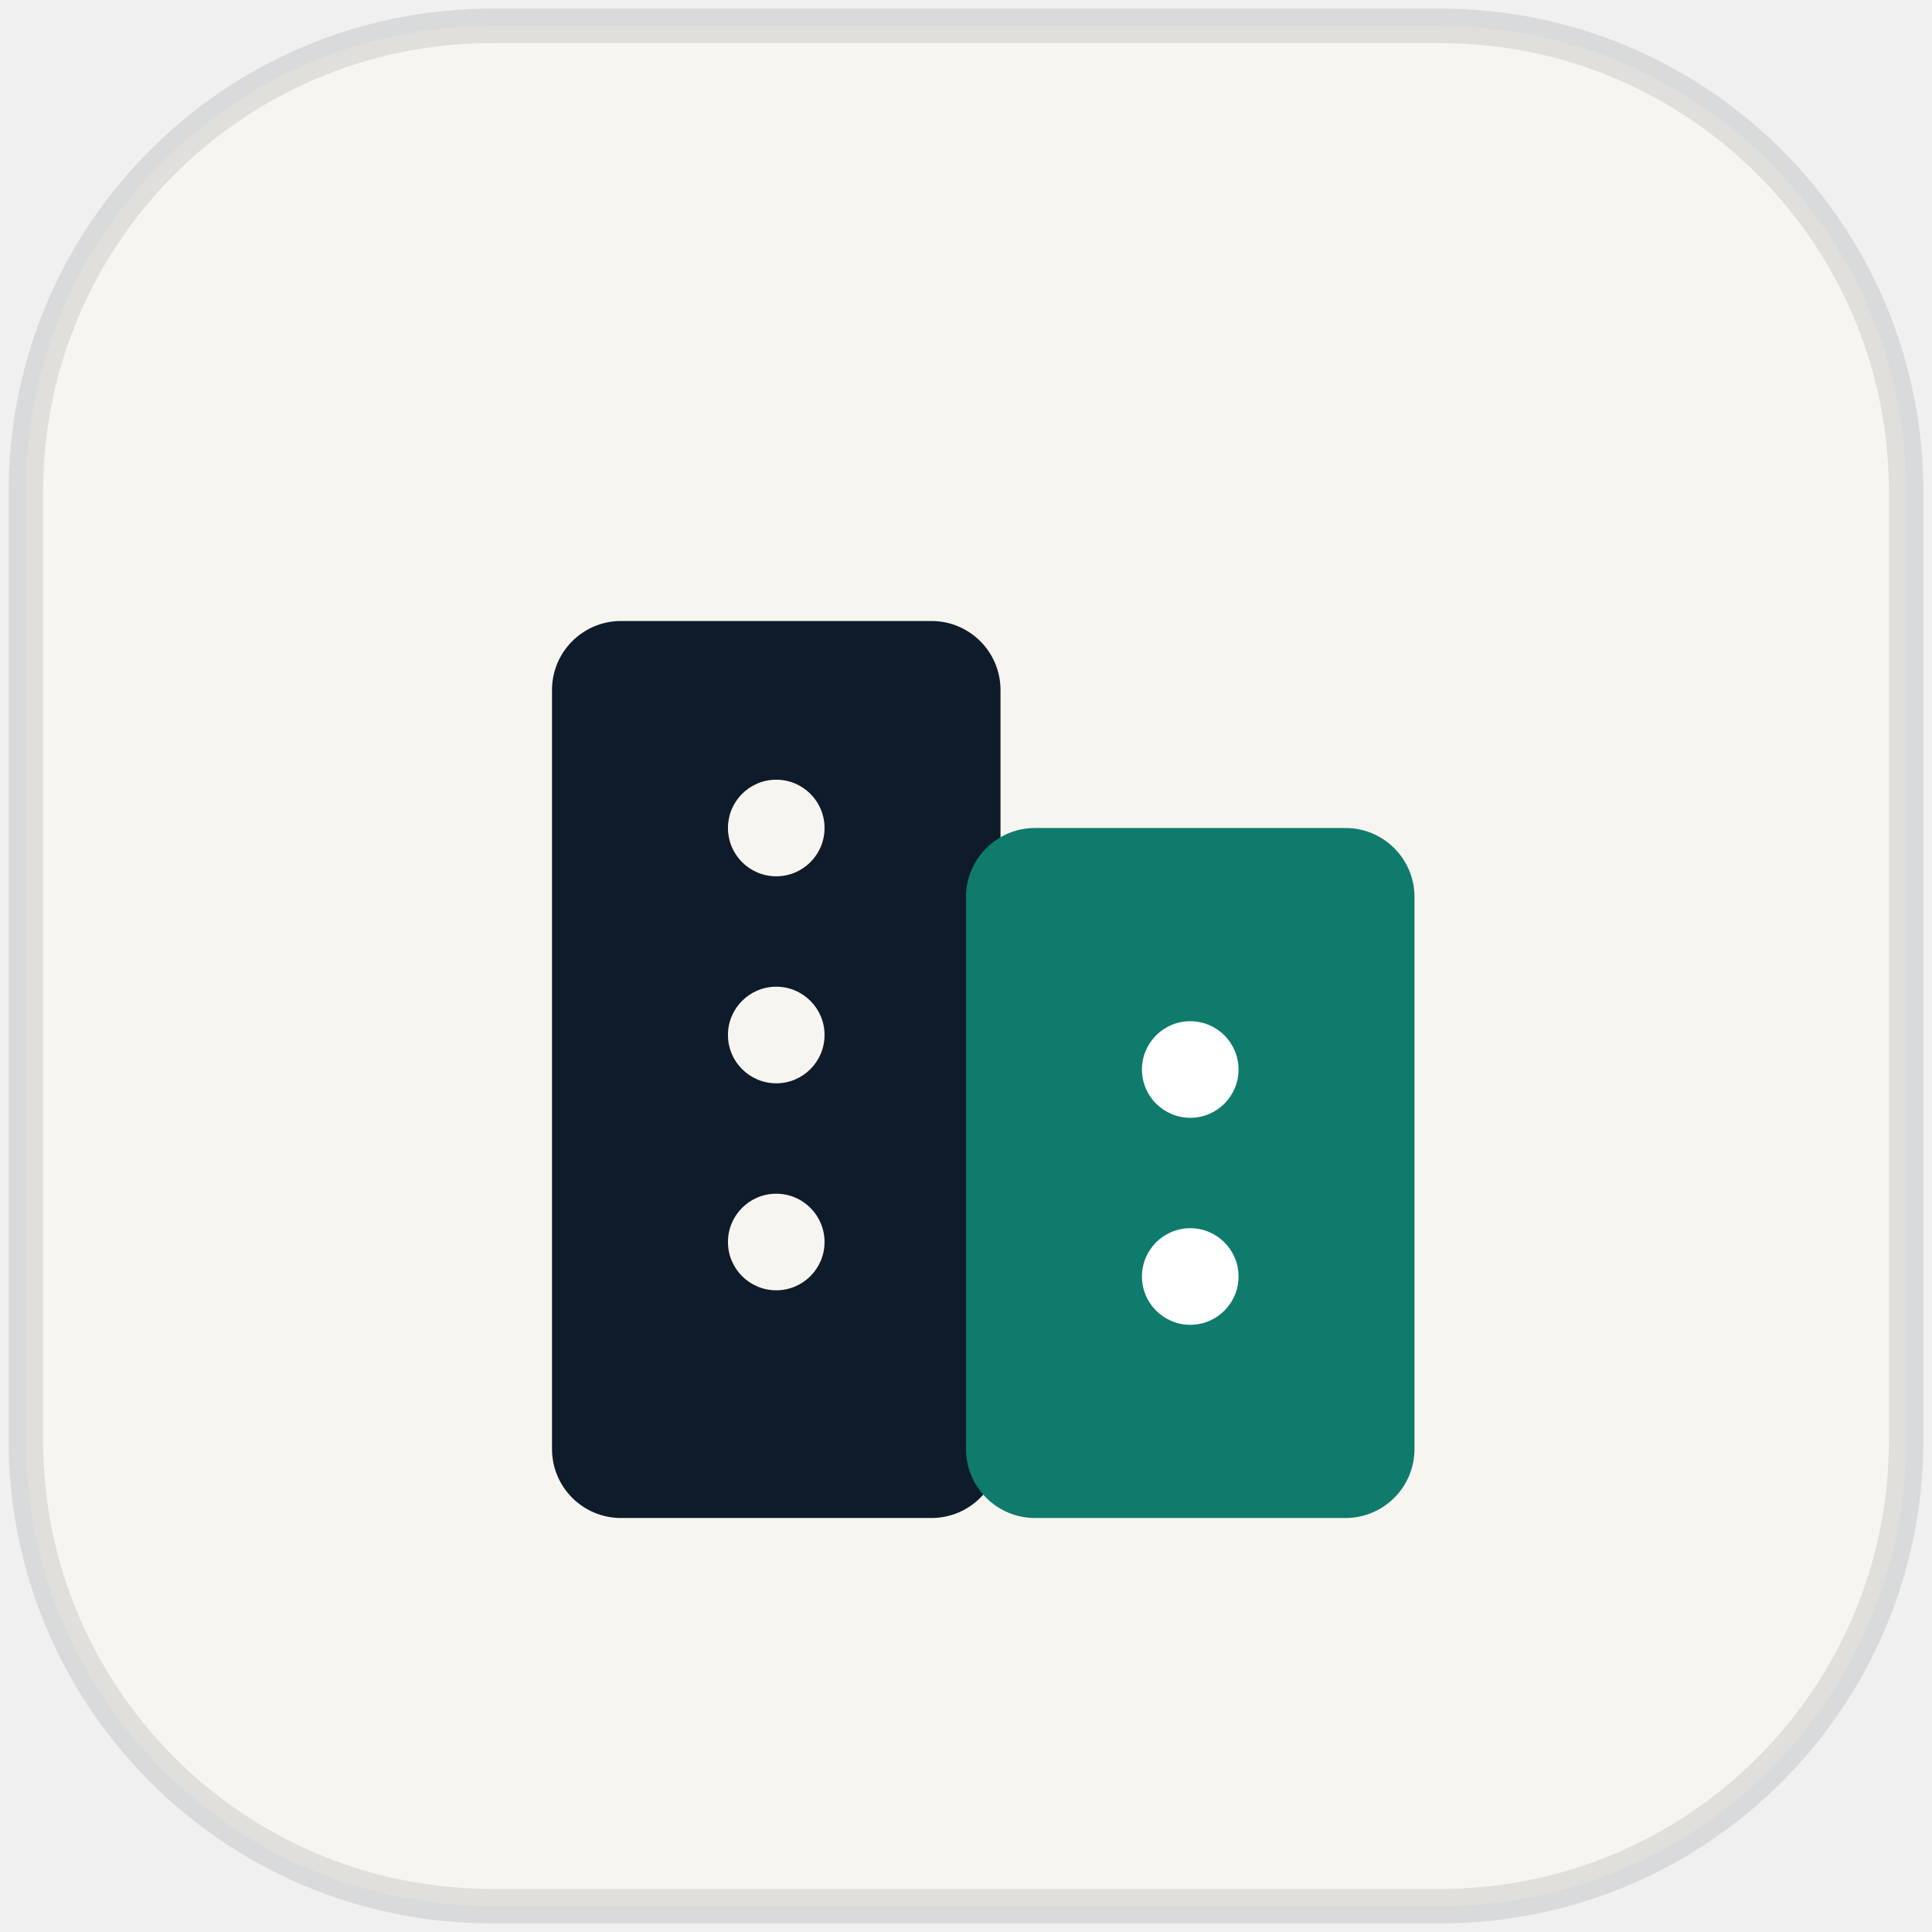
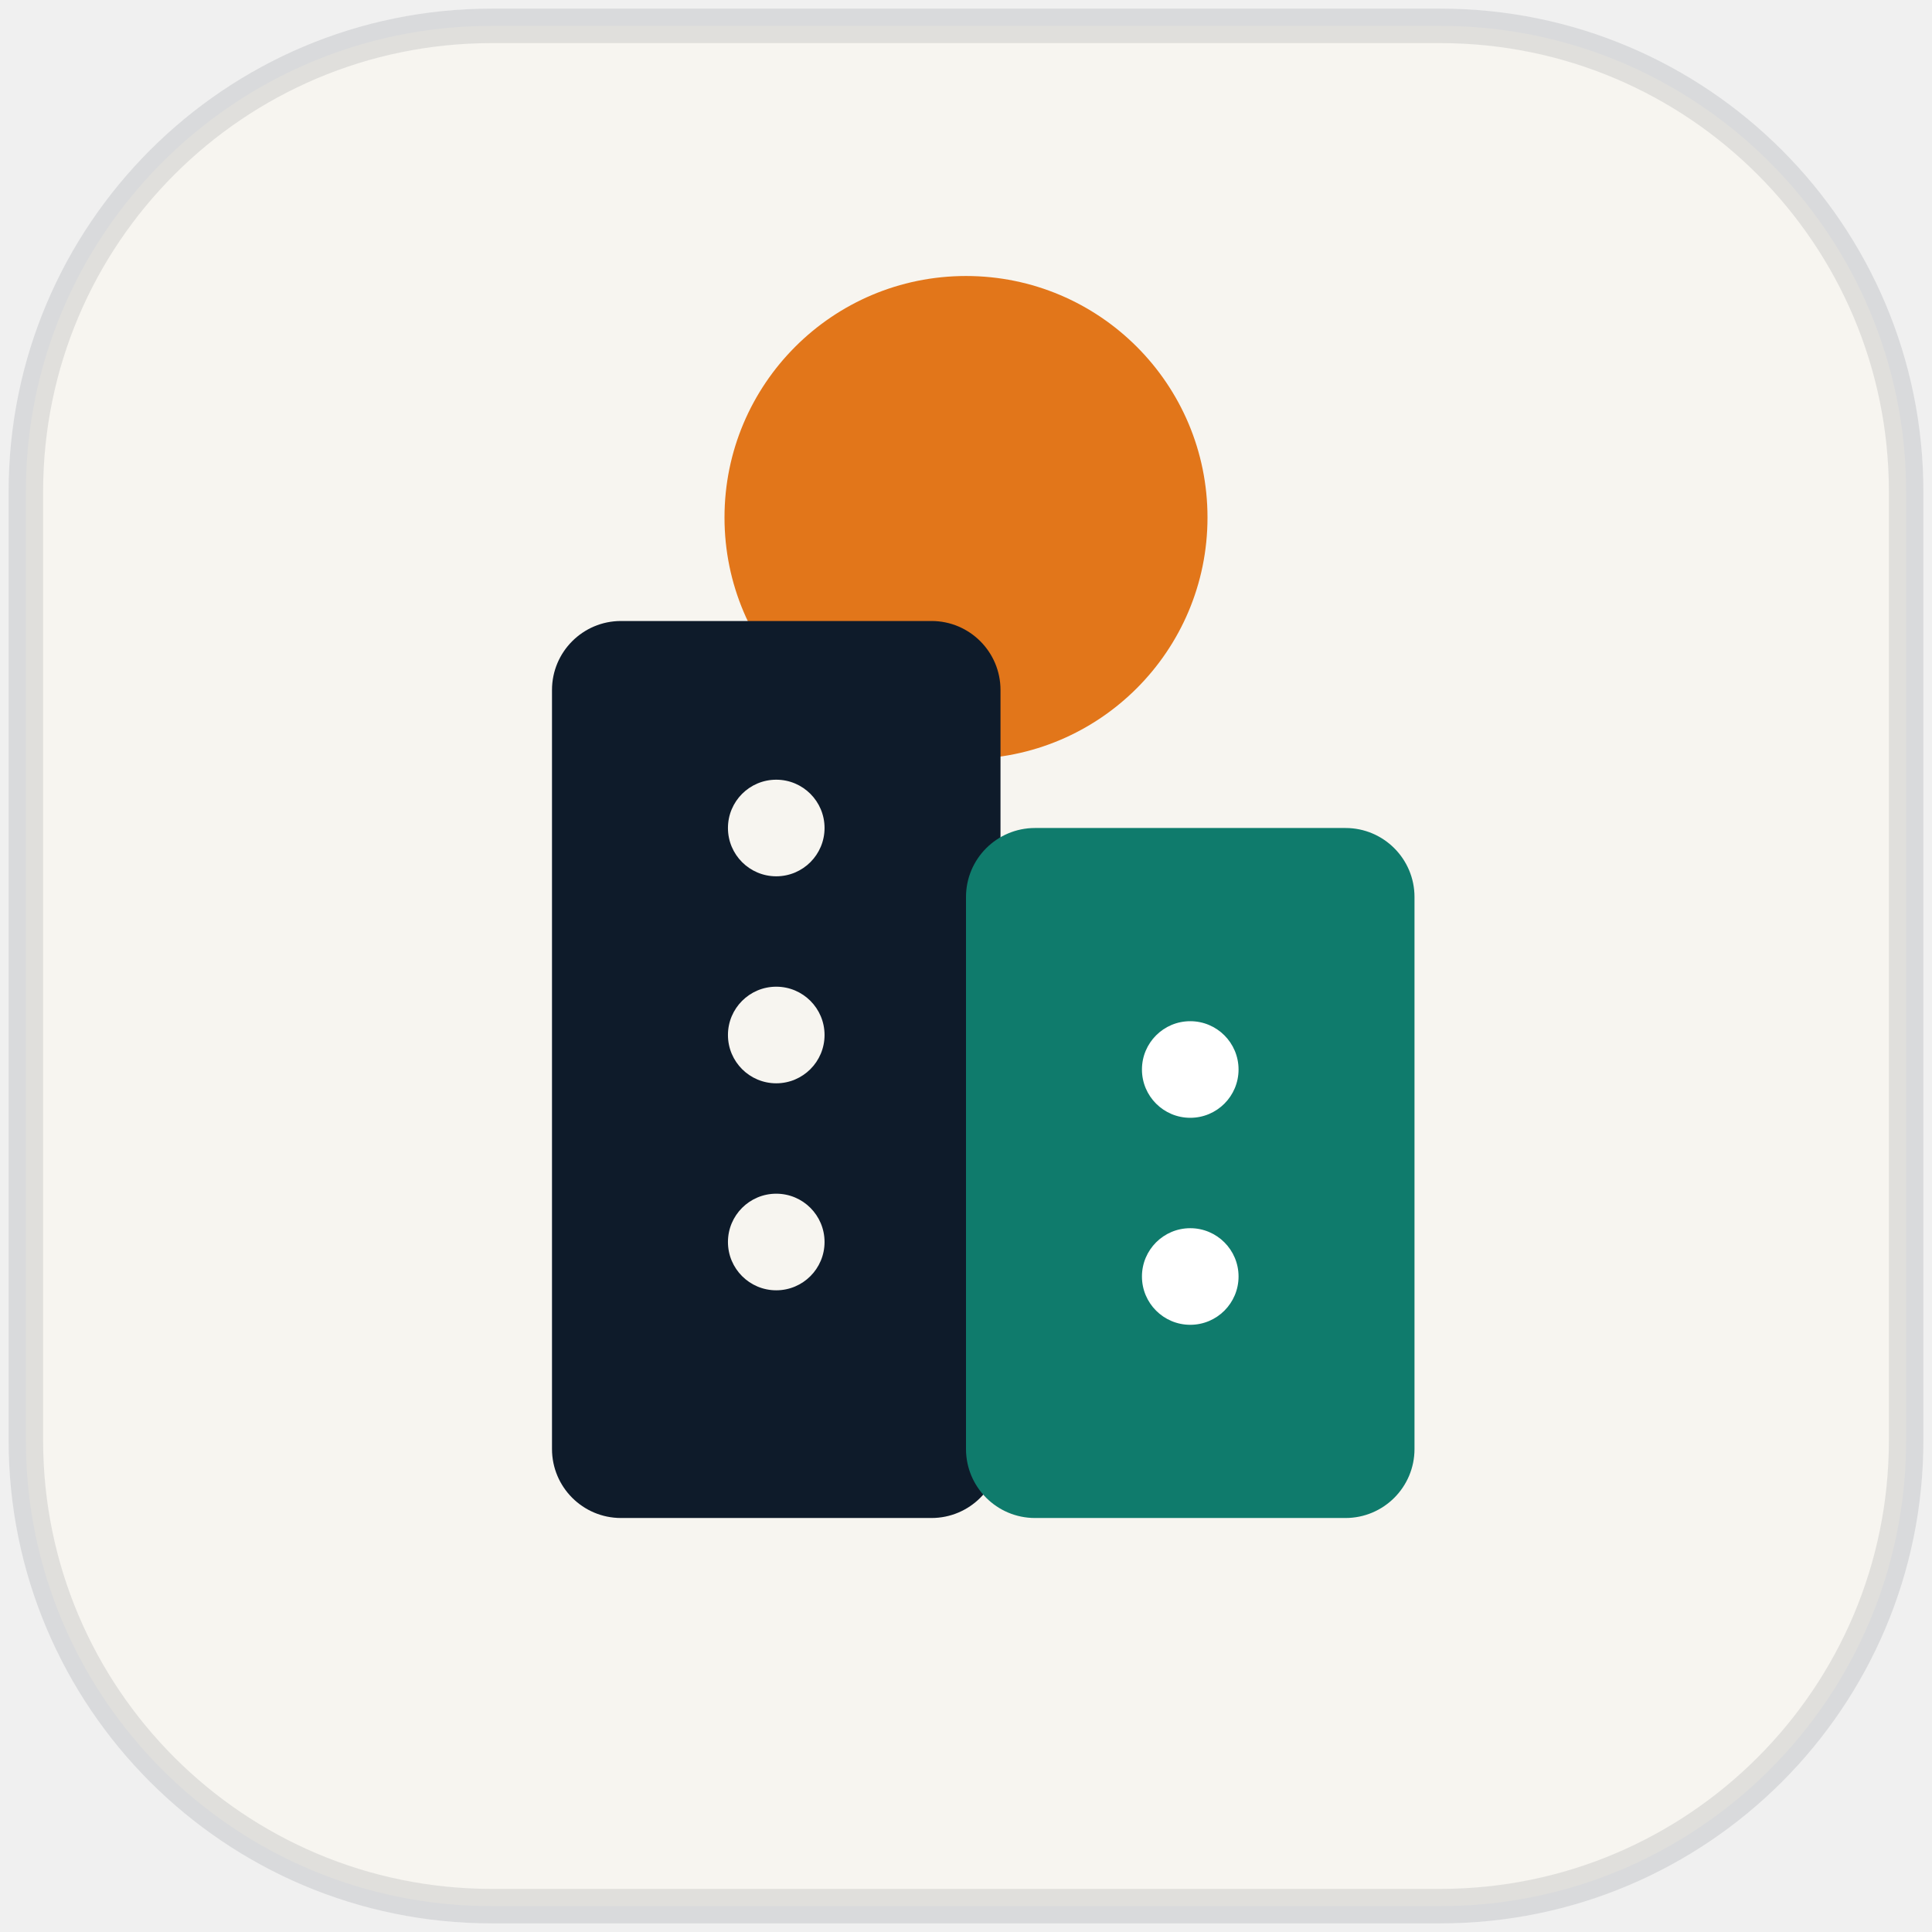
<svg xmlns="http://www.w3.org/2000/svg" viewBox="0 0 56 56" role="img" aria-label="NadlanConnect">
  <rect x="0.75" y="0.75" width="54.5" height="54.5" rx="13.5" fill="#F7F5F0" stroke="#0E1B2A" stroke-opacity="0.10" />
+   <circle cx="28" cy="15" r="7" fill="#E2761A" />
  <rect x="16" y="18" width="13" height="26" rx="2" fill="#0E1B2A" />
  <rect x="28" y="24" width="13" height="20" rx="2" fill="#0F7B6C" />
  <g fill="#F7F5F0">
    <circle cx="22.5" cy="24" r="1.4" />
    <circle cx="22.5" cy="30" r="1.4" />
    <circle cx="22.5" cy="36" r="1.4" />
  </g>
  <g fill="#ffffff">
    <circle cx="34.5" cy="31" r="1.4" />
    <circle cx="34.5" cy="37" r="1.4" />
  </g>
</svg>
